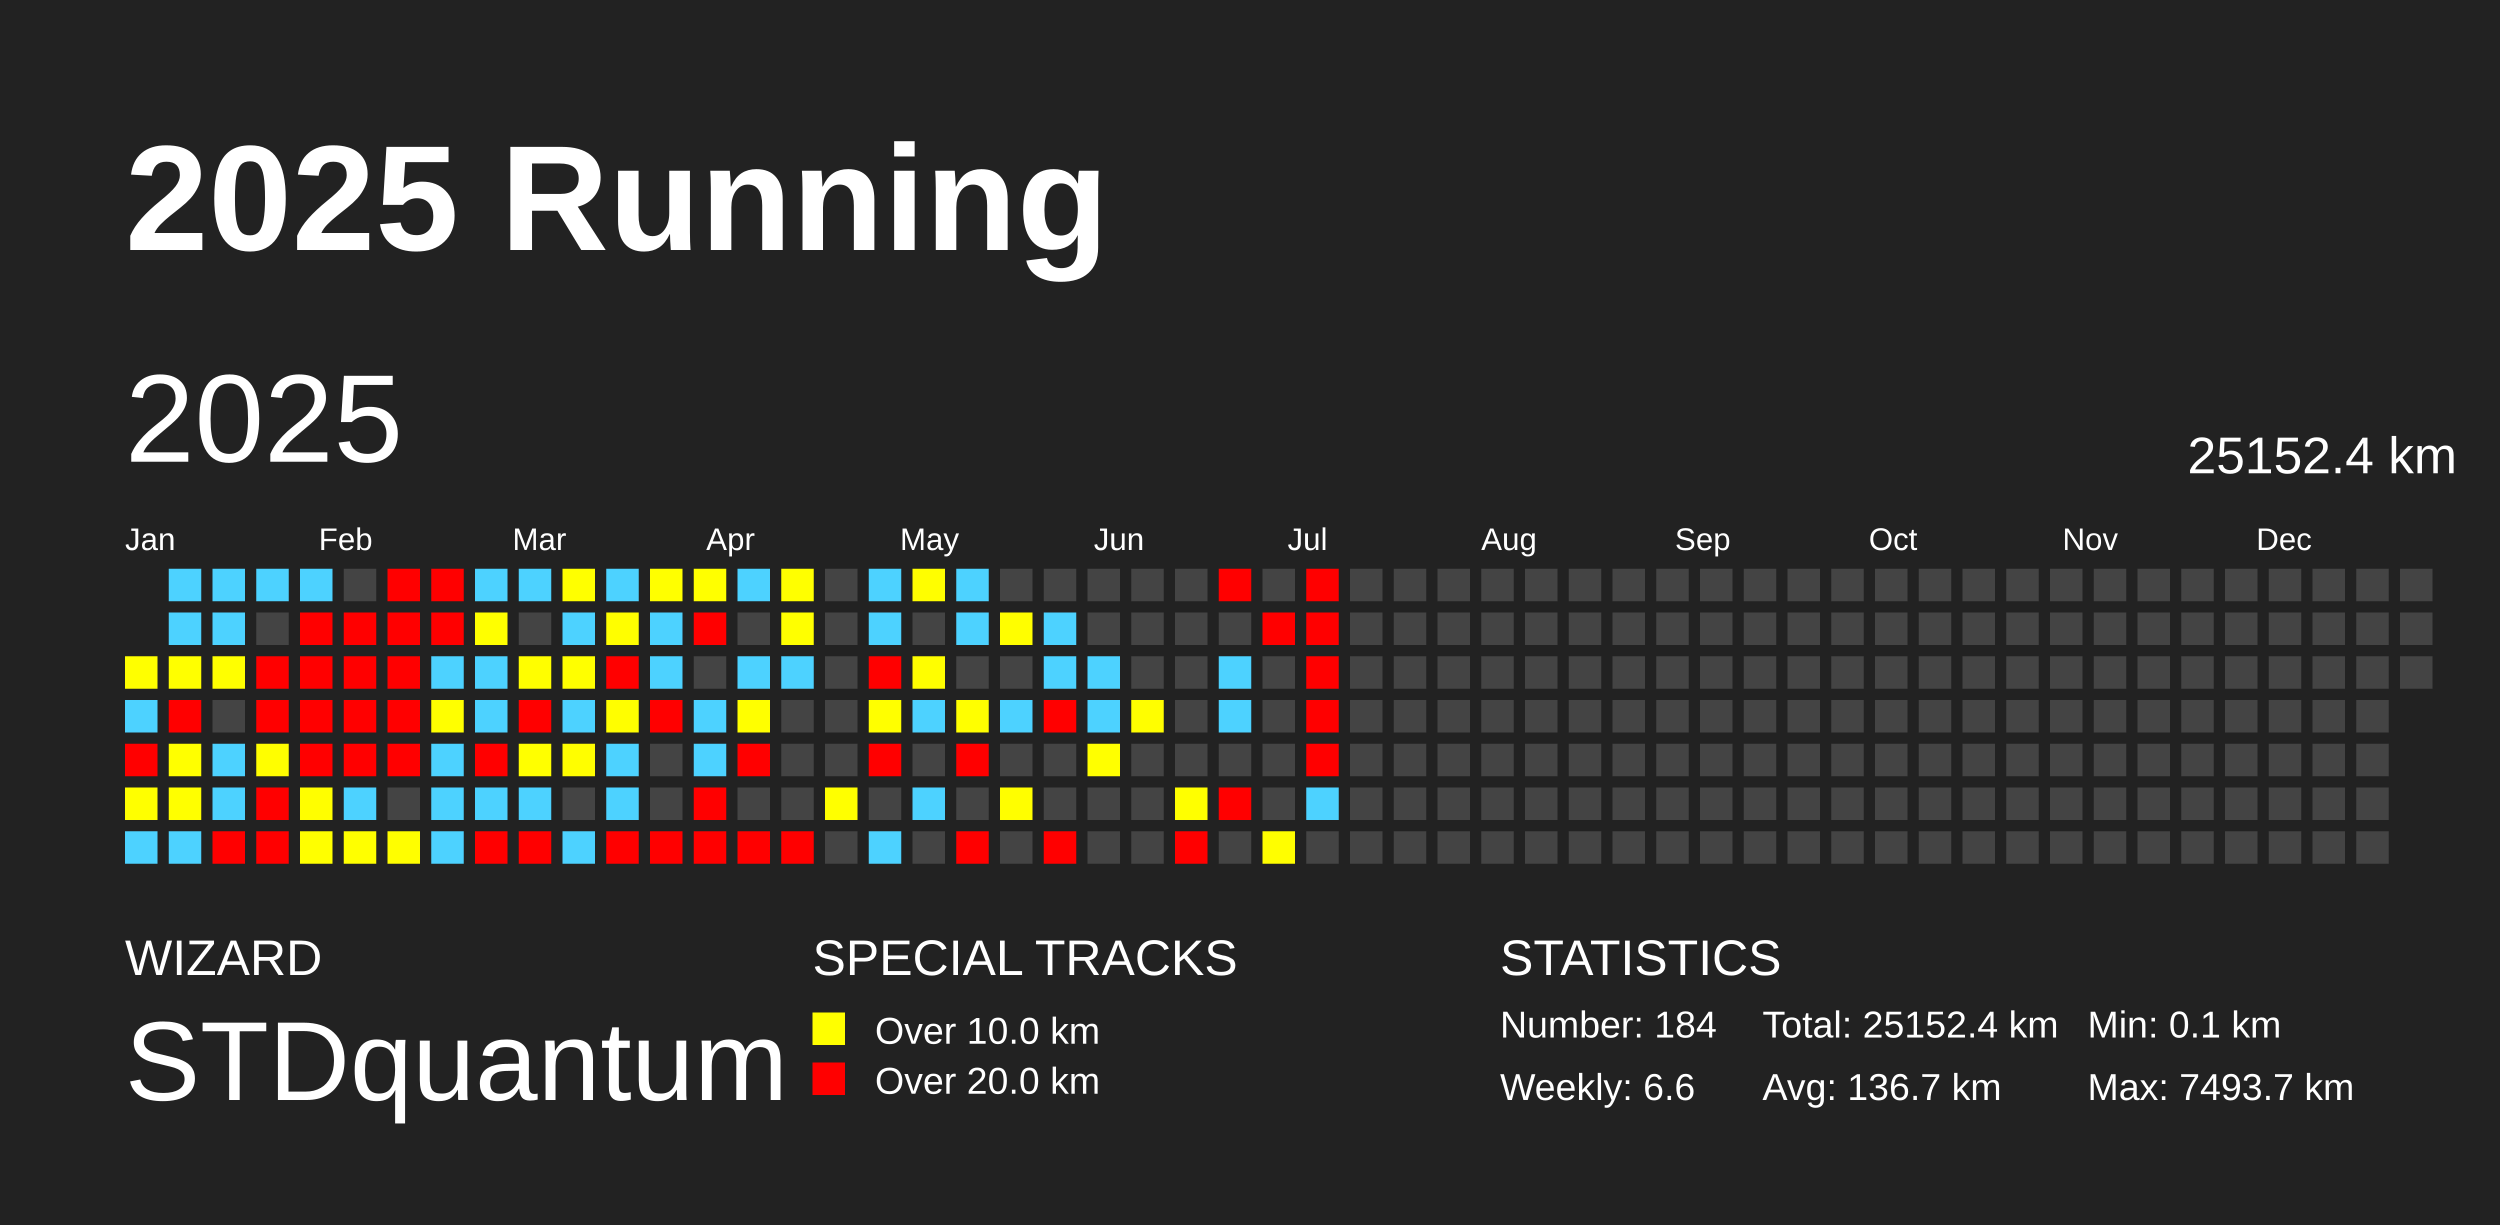
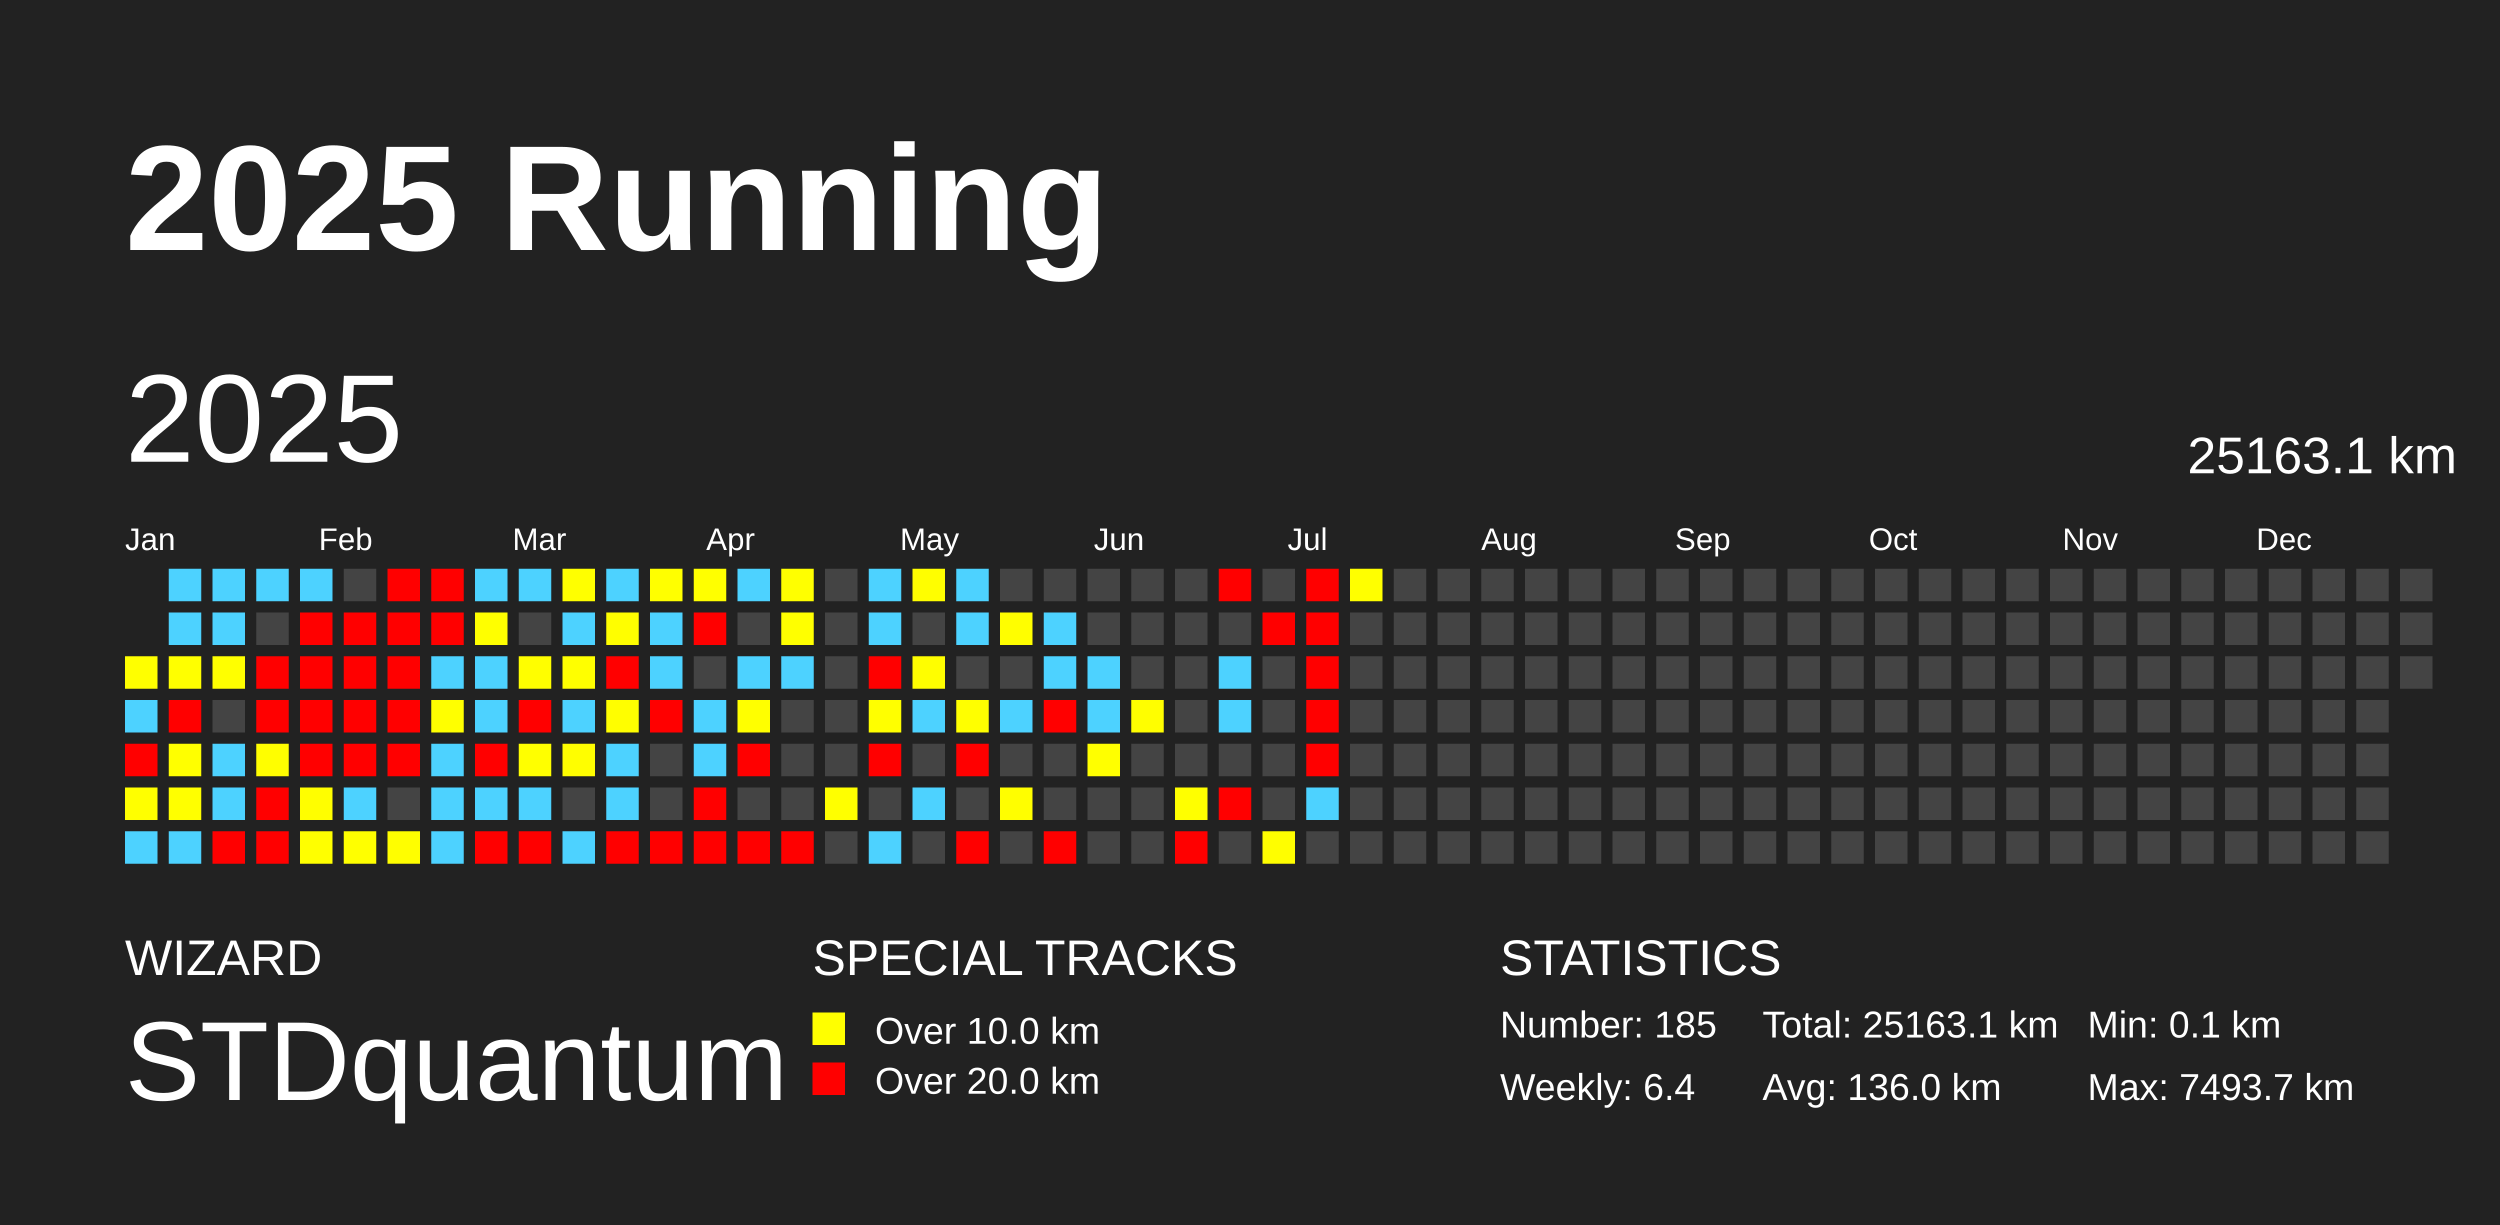
<svg xmlns="http://www.w3.org/2000/svg" baseProfile="full" height="98mm" version="1.1" viewBox="0,0,200,98" width="200mm">
  <defs />
  <rect fill="#222222" height="98" width="200" x="0" y="0" />
  <text fill="#FFFFFF" style="font-size:12px; font-family:Arial; font-weight:bold;" x="10" y="20">2025 Running</text>
  <text fill="#FFFFFF" style="font-size:4px; font-family:Arial" x="10" y="78">WIZARD</text>
  <text fill="#FFFFFF" style="font-size:9px; font-family:Arial" x="10" y="88">STDquantum</text>
  <text fill="#FFFFFF" style="font-size:4px; font-family:Arial" x="65" y="78">SPECIAL TRACKS</text>
  <rect fill="yellow" height="2.6" width="2.6" x="65" y="81" />
  <text fill="#FFFFFF" style="font-size:3px; font-family:Arial" x="70" y="83.5">Over 10.0 km</text>
  <rect fill="red" height="2.6" width="2.6" x="65" y="85" />
  <text fill="#FFFFFF" style="font-size:3px; font-family:Arial" x="70" y="87.5">Over 20.0 km</text>
  <text fill="#FFFFFF" style="font-size:4px; font-family:Arial" x="120" y="78">STATISTICS</text>
-   <text fill="#FFFFFF" style="font-size:3px; font-family:Arial" x="120" y="83">Number: 184</text>
-   <text fill="#FFFFFF" style="font-size:3px; font-family:Arial" x="120" y="88">Weekly: 6.6</text>
-   <text fill="#FFFFFF" style="font-size:3px; font-family:Arial" x="141" y="83">Total: 25152.4 km</text>
-   <text fill="#FFFFFF" style="font-size:3px; font-family:Arial" x="141" y="88">Avg: 136.7 km</text>
+   <text fill="#FFFFFF" style="font-size:3px; font-family:Arial" x="120" y="83">Number: 185</text>
+   <text fill="#FFFFFF" style="font-size:3px; font-family:Arial" x="120" y="88">Weekly: 6.4</text>
+   <text fill="#FFFFFF" style="font-size:3px; font-family:Arial" x="141" y="83">Total: 25163.1 km</text>
+   <text fill="#FFFFFF" style="font-size:3px; font-family:Arial" x="141" y="88">Avg: 136.0 km</text>
  <text fill="#FFFFFF" style="font-size:3px; font-family:Arial" x="167" y="83">Min: 0.1 km</text>
  <text fill="#FFFFFF" style="font-size:3px; font-family:Arial" x="167" y="88">Max: 7493.7 km</text>
  <text dominant-baseline="hanging" fill="#FFFFFF" style="font-size:10.0px; font-family:Arial;" x="10" y="30">2025</text>
-   <text dominant-baseline="hanging" fill="#FFFFFF" style="font-size:4.125px; font-family:Arial;" x="175" y="35">25152.4 km</text>
+   <text dominant-baseline="hanging" fill="#FFFFFF" style="font-size:4.125px; font-family:Arial;" x="175" y="35">25163.1 km</text>
  <text fill="#FFFFFF" style="font-size:2.5px; font-family:Arial" x="10.0" y="44">Jan</text>
  <text fill="#FFFFFF" style="font-size:2.5px; font-family:Arial" x="25.5" y="44">Feb</text>
  <text fill="#FFFFFF" style="font-size:2.5px; font-family:Arial" x="41.0" y="44">Mar</text>
  <text fill="#FFFFFF" style="font-size:2.5px; font-family:Arial" x="56.5" y="44">Apr</text>
  <text fill="#FFFFFF" style="font-size:2.5px; font-family:Arial" x="72.0" y="44">May</text>
  <text fill="#FFFFFF" style="font-size:2.5px; font-family:Arial" x="87.5" y="44">Jun</text>
  <text fill="#FFFFFF" style="font-size:2.5px; font-family:Arial" x="103.0" y="44">Jul</text>
  <text fill="#FFFFFF" style="font-size:2.5px; font-family:Arial" x="118.5" y="44">Aug</text>
  <text fill="#FFFFFF" style="font-size:2.5px; font-family:Arial" x="134.0" y="44">Sep</text>
  <text fill="#FFFFFF" style="font-size:2.5px; font-family:Arial" x="149.5" y="44">Oct</text>
  <text fill="#FFFFFF" style="font-size:2.5px; font-family:Arial" x="165.0" y="44">Nov</text>
  <text fill="#FFFFFF" style="font-size:2.5px; font-family:Arial" x="180.5" y="44">Dec</text>
  <rect fill="#ffff00" height="2.6" width="2.6" x="10.0" y="52.5" />
  <rect fill="#4dd2ff" height="2.6" width="2.6" x="10.0" y="56.0" />
  <rect fill="red" height="2.6" width="2.6" x="10.0" y="59.5" />
  <rect fill="#ffff00" height="2.6" width="2.6" x="10.0" y="63.0" />
  <rect fill="#4dd2ff" height="2.6" width="2.6" x="10.0" y="66.5" />
  <rect fill="#4dd2ff" height="2.6" width="2.6" x="13.5" y="45.5" />
  <rect fill="#4dd2ff" height="2.6" width="2.6" x="13.5" y="49.0" />
  <rect fill="#ffff00" height="2.6" width="2.6" x="13.5" y="52.5" />
  <rect fill="red" height="2.6" width="2.6" x="13.5" y="56.0" />
  <rect fill="#ffff00" height="2.6" width="2.6" x="13.5" y="59.5" />
  <rect fill="#ffff00" height="2.6" width="2.6" x="13.5" y="63.0" />
  <rect fill="#4dd2ff" height="2.6" width="2.6" x="13.5" y="66.5" />
  <rect fill="#4dd2ff" height="2.6" width="2.6" x="17.0" y="45.5" />
  <rect fill="#4dd2ff" height="2.6" width="2.6" x="17.0" y="49.0" />
  <rect fill="#ffff00" height="2.6" width="2.6" x="17.0" y="52.5" />
  <rect fill="#444444" height="2.6" width="2.6" x="17.0" y="56.0" />
  <rect fill="#4dd2ff" height="2.6" width="2.6" x="17.0" y="59.5" />
  <rect fill="#4dd2ff" height="2.6" width="2.6" x="17.0" y="63.0" />
  <rect fill="red" height="2.6" width="2.6" x="17.0" y="66.5" />
  <rect fill="#4dd2ff" height="2.6" width="2.6" x="20.5" y="45.5" />
  <rect fill="#444444" height="2.6" width="2.6" x="20.5" y="49.0" />
  <rect fill="red" height="2.6" width="2.6" x="20.5" y="52.5" />
  <rect fill="red" height="2.6" width="2.6" x="20.5" y="56.0" />
  <rect fill="#fffe00" height="2.6" width="2.6" x="20.5" y="59.5" />
  <rect fill="red" height="2.6" width="2.6" x="20.5" y="63.0" />
  <rect fill="red" height="2.6" width="2.6" x="20.5" y="66.5" />
  <rect fill="#4dd2ff" height="2.6" width="2.6" x="24.0" y="45.5" />
  <rect fill="red" height="2.6" width="2.6" x="24.0" y="49.0" />
  <rect fill="red" height="2.6" width="2.6" x="24.0" y="52.5" />
  <rect fill="red" height="2.6" width="2.6" x="24.0" y="56.0" />
  <rect fill="red" height="2.6" width="2.6" x="24.0" y="59.5" />
  <rect fill="#fffe00" height="2.6" width="2.6" x="24.0" y="63.0" />
  <rect fill="#ffff00" height="2.6" width="2.6" x="24.0" y="66.5" />
  <rect fill="#444444" height="2.6" width="2.6" x="27.5" y="45.5" />
  <rect fill="red" height="2.6" width="2.6" x="27.5" y="49.0" />
  <rect fill="red" height="2.6" width="2.6" x="27.5" y="52.5" />
  <rect fill="red" height="2.6" width="2.6" x="27.5" y="56.0" />
  <rect fill="red" height="2.6" width="2.6" x="27.5" y="59.5" />
  <rect fill="#4dd2ff" height="2.6" width="2.6" x="27.5" y="63.0" />
  <rect fill="#ffff00" height="2.6" width="2.6" x="27.5" y="66.5" />
  <rect fill="red" height="2.6" width="2.6" x="31.0" y="45.5" />
  <rect fill="red" height="2.6" width="2.6" x="31.0" y="49.0" />
  <rect fill="red" height="2.6" width="2.6" x="31.0" y="52.5" />
  <rect fill="red" height="2.6" width="2.6" x="31.0" y="56.0" />
  <rect fill="red" height="2.6" width="2.6" x="31.0" y="59.5" />
  <rect fill="#444444" height="2.6" width="2.6" x="31.0" y="63.0" />
  <rect fill="#fffe00" height="2.6" width="2.6" x="31.0" y="66.5" />
  <rect fill="red" height="2.6" width="2.6" x="34.5" y="45.5" />
  <rect fill="red" height="2.6" width="2.6" x="34.5" y="49.0" />
  <rect fill="#4dd2ff" height="2.6" width="2.6" x="34.5" y="52.5" />
  <rect fill="#ffff00" height="2.6" width="2.6" x="34.5" y="56.0" />
  <rect fill="#4dd2ff" height="2.6" width="2.6" x="34.5" y="59.5" />
  <rect fill="#4dd2ff" height="2.6" width="2.6" x="34.5" y="63.0" />
  <rect fill="#4dd2ff" height="2.6" width="2.6" x="34.5" y="66.5" />
  <rect fill="#4dd2ff" height="2.6" width="2.6" x="38.0" y="45.5" />
  <rect fill="#ffff00" height="2.6" width="2.6" x="38.0" y="49.0" />
  <rect fill="#4dd2ff" height="2.6" width="2.6" x="38.0" y="52.5" />
  <rect fill="#4dd2ff" height="2.6" width="2.6" x="38.0" y="56.0" />
  <rect fill="red" height="2.6" width="2.6" x="38.0" y="59.5" />
  <rect fill="#4dd2ff" height="2.6" width="2.6" x="38.0" y="63.0" />
  <rect fill="red" height="2.6" width="2.6" x="38.0" y="66.5" />
  <rect fill="#4dd2ff" height="2.6" width="2.6" x="41.5" y="45.5" />
  <rect fill="#444444" height="2.6" width="2.6" x="41.5" y="49.0" />
  <rect fill="#fffe00" height="2.6" width="2.6" x="41.5" y="52.5" />
  <rect fill="red" height="2.6" width="2.6" x="41.5" y="56.0" />
  <rect fill="#ffff00" height="2.6" width="2.6" x="41.5" y="59.5" />
  <rect fill="#4dd2ff" height="2.6" width="2.6" x="41.5" y="63.0" />
  <rect fill="red" height="2.6" width="2.6" x="41.5" y="66.5" />
  <rect fill="#ffff00" height="2.6" width="2.6" x="45.0" y="45.5" />
  <rect fill="#4dd2ff" height="2.6" width="2.6" x="45.0" y="49.0" />
  <rect fill="#ffff00" height="2.6" width="2.6" x="45.0" y="52.5" />
  <rect fill="#4dd2ff" height="2.6" width="2.6" x="45.0" y="56.0" />
  <rect fill="#fffe00" height="2.6" width="2.6" x="45.0" y="59.5" />
  <rect fill="#444444" height="2.6" width="2.6" x="45.0" y="63.0" />
  <rect fill="#4dd2ff" height="2.6" width="2.6" x="45.0" y="66.5" />
  <rect fill="#4dd2ff" height="2.6" width="2.6" x="48.5" y="45.5" />
  <rect fill="#fffe00" height="2.6" width="2.6" x="48.5" y="49.0" />
  <rect fill="red" height="2.6" width="2.6" x="48.5" y="52.5" />
  <rect fill="#fffe00" height="2.6" width="2.6" x="48.5" y="56.0" />
  <rect fill="#4dd2ff" height="2.6" width="2.6" x="48.5" y="59.5" />
  <rect fill="#4dd2ff" height="2.6" width="2.6" x="48.5" y="63.0" />
  <rect fill="red" height="2.6" width="2.6" x="48.5" y="66.5" />
  <rect fill="#ffff00" height="2.6" width="2.6" x="52.0" y="45.5" />
  <rect fill="#4dd2ff" height="2.6" width="2.6" x="52.0" y="49.0" />
  <rect fill="#4dd2ff" height="2.6" width="2.6" x="52.0" y="52.5" />
  <rect fill="red" height="2.6" width="2.6" x="52.0" y="56.0" />
  <rect fill="#444444" height="2.6" width="2.6" x="52.0" y="59.5" />
  <rect fill="#444444" height="2.6" width="2.6" x="52.0" y="63.0" />
  <rect fill="red" height="2.6" width="2.6" x="52.0" y="66.5" />
  <rect fill="#ffff00" height="2.6" width="2.6" x="55.5" y="45.5" />
  <rect fill="red" height="2.6" width="2.6" x="55.5" y="49.0" />
  <rect fill="#444444" height="2.6" width="2.6" x="55.5" y="52.5" />
  <rect fill="#4dd2ff" height="2.6" width="2.6" x="55.5" y="56.0" />
  <rect fill="#4dd2ff" height="2.6" width="2.6" x="55.5" y="59.5" />
  <rect fill="red" height="2.6" width="2.6" x="55.5" y="63.0" />
  <rect fill="red" height="2.6" width="2.6" x="55.5" y="66.5" />
  <rect fill="#4dd2ff" height="2.6" width="2.6" x="59.0" y="45.5" />
  <rect fill="#444444" height="2.6" width="2.6" x="59.0" y="49.0" />
  <rect fill="#4dd2ff" height="2.6" width="2.6" x="59.0" y="52.5" />
  <rect fill="#ffff00" height="2.6" width="2.6" x="59.0" y="56.0" />
  <rect fill="red" height="2.6" width="2.6" x="59.0" y="59.5" />
  <rect fill="#444444" height="2.6" width="2.6" x="59.0" y="63.0" />
  <rect fill="red" height="2.6" width="2.6" x="59.0" y="66.5" />
  <rect fill="#ffff00" height="2.6" width="2.6" x="62.5" y="45.5" />
  <rect fill="#ffff00" height="2.6" width="2.6" x="62.5" y="49.0" />
  <rect fill="#4dd2ff" height="2.6" width="2.6" x="62.5" y="52.5" />
  <rect fill="#444444" height="2.6" width="2.6" x="62.5" y="56.0" />
  <rect fill="#444444" height="2.6" width="2.6" x="62.5" y="59.5" />
  <rect fill="#444444" height="2.6" width="2.6" x="62.5" y="63.0" />
  <rect fill="red" height="2.6" width="2.6" x="62.5" y="66.5" />
  <rect fill="#444444" height="2.6" width="2.6" x="66.0" y="45.5" />
  <rect fill="#444444" height="2.6" width="2.6" x="66.0" y="49.0" />
  <rect fill="#444444" height="2.6" width="2.6" x="66.0" y="52.5" />
  <rect fill="#444444" height="2.6" width="2.6" x="66.0" y="56.0" />
  <rect fill="#444444" height="2.6" width="2.6" x="66.0" y="59.5" />
  <rect fill="#ffff00" height="2.6" width="2.6" x="66.0" y="63.0" />
  <rect fill="#444444" height="2.6" width="2.6" x="66.0" y="66.5" />
  <rect fill="#4dd2ff" height="2.6" width="2.6" x="69.5" y="45.5" />
  <rect fill="#4dd2ff" height="2.6" width="2.6" x="69.5" y="49.0" />
  <rect fill="red" height="2.6" width="2.6" x="69.5" y="52.5" />
  <rect fill="#ffff00" height="2.6" width="2.6" x="69.5" y="56.0" />
  <rect fill="red" height="2.6" width="2.6" x="69.5" y="59.5" />
  <rect fill="#444444" height="2.6" width="2.6" x="69.5" y="63.0" />
  <rect fill="#4dd2ff" height="2.6" width="2.6" x="69.5" y="66.5" />
  <rect fill="#fffe00" height="2.6" width="2.6" x="73.0" y="45.5" />
  <rect fill="#444444" height="2.6" width="2.6" x="73.0" y="49.0" />
  <rect fill="#fffe00" height="2.6" width="2.6" x="73.0" y="52.5" />
  <rect fill="#4dd2ff" height="2.6" width="2.6" x="73.0" y="56.0" />
  <rect fill="#444444" height="2.6" width="2.6" x="73.0" y="59.5" />
  <rect fill="#4dd2ff" height="2.6" width="2.6" x="73.0" y="63.0" />
  <rect fill="#444444" height="2.6" width="2.6" x="73.0" y="66.5" />
  <rect fill="#4dd2ff" height="2.6" width="2.6" x="76.5" y="45.5" />
  <rect fill="#4dd2ff" height="2.6" width="2.6" x="76.5" y="49.0" />
  <rect fill="#444444" height="2.6" width="2.6" x="76.5" y="52.5" />
  <rect fill="#ffff00" height="2.6" width="2.6" x="76.5" y="56.0" />
  <rect fill="red" height="2.6" width="2.6" x="76.5" y="59.5" />
  <rect fill="#444444" height="2.6" width="2.6" x="76.5" y="63.0" />
  <rect fill="red" height="2.6" width="2.6" x="76.5" y="66.5" />
  <rect fill="#444444" height="2.6" width="2.6" x="80.0" y="45.5" />
  <rect fill="#fffe00" height="2.6" width="2.6" x="80.0" y="49.0" />
  <rect fill="#444444" height="2.6" width="2.6" x="80.0" y="52.5" />
  <rect fill="#4dd2ff" height="2.6" width="2.6" x="80.0" y="56.0" />
  <rect fill="#444444" height="2.6" width="2.6" x="80.0" y="59.5" />
  <rect fill="#fffe00" height="2.6" width="2.6" x="80.0" y="63.0" />
  <rect fill="#444444" height="2.6" width="2.6" x="80.0" y="66.5" />
  <rect fill="#444444" height="2.6" width="2.6" x="83.5" y="45.5" />
  <rect fill="#4dd2ff" height="2.6" width="2.6" x="83.5" y="49.0" />
  <rect fill="#4dd2ff" height="2.6" width="2.6" x="83.5" y="52.5" />
  <rect fill="red" height="2.6" width="2.6" x="83.5" y="56.0" />
  <rect fill="#444444" height="2.6" width="2.6" x="83.5" y="59.5" />
  <rect fill="#444444" height="2.6" width="2.6" x="83.5" y="63.0" />
  <rect fill="red" height="2.6" width="2.6" x="83.5" y="66.5" />
  <rect fill="#444444" height="2.6" width="2.6" x="87.0" y="45.5" />
  <rect fill="#444444" height="2.6" width="2.6" x="87.0" y="49.0" />
  <rect fill="#4dd2ff" height="2.6" width="2.6" x="87.0" y="52.5" />
  <rect fill="#4dd2ff" height="2.6" width="2.6" x="87.0" y="56.0" />
  <rect fill="#ffff00" height="2.6" width="2.6" x="87.0" y="59.5" />
  <rect fill="#444444" height="2.6" width="2.6" x="87.0" y="63.0" />
  <rect fill="#444444" height="2.6" width="2.6" x="87.0" y="66.5" />
  <rect fill="#444444" height="2.6" width="2.6" x="90.5" y="45.5" />
  <rect fill="#444444" height="2.6" width="2.6" x="90.5" y="49.0" />
  <rect fill="#444444" height="2.6" width="2.6" x="90.5" y="52.5" />
  <rect fill="#fffe00" height="2.6" width="2.6" x="90.5" y="56.0" />
  <rect fill="#444444" height="2.6" width="2.6" x="90.5" y="59.5" />
  <rect fill="#444444" height="2.6" width="2.6" x="90.5" y="63.0" />
  <rect fill="#444444" height="2.6" width="2.6" x="90.5" y="66.5" />
  <rect fill="#444444" height="2.6" width="2.6" x="94.0" y="45.5" />
  <rect fill="#444444" height="2.6" width="2.6" x="94.0" y="49.0" />
  <rect fill="#444444" height="2.6" width="2.6" x="94.0" y="52.5" />
  <rect fill="#444444" height="2.6" width="2.6" x="94.0" y="56.0" />
  <rect fill="#444444" height="2.6" width="2.6" x="94.0" y="59.5" />
  <rect fill="#ffff00" height="2.6" width="2.6" x="94.0" y="63.0" />
  <rect fill="red" height="2.6" width="2.6" x="94.0" y="66.5" />
  <rect fill="red" height="2.6" width="2.6" x="97.5" y="45.5" />
  <rect fill="#444444" height="2.6" width="2.6" x="97.5" y="49.0" />
  <rect fill="#4dd2ff" height="2.6" width="2.6" x="97.5" y="52.5" />
  <rect fill="#4dd2ff" height="2.6" width="2.6" x="97.5" y="56.0" />
  <rect fill="#444444" height="2.6" width="2.6" x="97.5" y="59.5" />
  <rect fill="red" height="2.6" width="2.6" x="97.5" y="63.0" />
  <rect fill="#444444" height="2.6" width="2.6" x="97.5" y="66.5" />
  <rect fill="#444444" height="2.6" width="2.6" x="101.0" y="45.5" />
  <rect fill="red" height="2.6" width="2.6" x="101.0" y="49.0" />
  <rect fill="#444444" height="2.6" width="2.6" x="101.0" y="52.5" />
  <rect fill="#444444" height="2.6" width="2.6" x="101.0" y="56.0" />
  <rect fill="#444444" height="2.6" width="2.6" x="101.0" y="59.5" />
  <rect fill="#444444" height="2.6" width="2.6" x="101.0" y="63.0" />
  <rect fill="#fffe00" height="2.6" width="2.6" x="101.0" y="66.5" />
  <rect fill="red" height="2.6" width="2.6" x="104.5" y="45.5" />
  <rect fill="red" height="2.6" width="2.6" x="104.5" y="49.0" />
  <rect fill="red" height="2.6" width="2.6" x="104.5" y="52.5" />
  <rect fill="red" height="2.6" width="2.6" x="104.5" y="56.0" />
  <rect fill="red" height="2.6" width="2.6" x="104.5" y="59.5" />
  <rect fill="#4dd2ff" height="2.6" width="2.6" x="104.5" y="63.0" />
  <rect fill="#444444" height="2.6" width="2.6" x="104.5" y="66.5" />
-   <rect fill="#444444" height="2.6" width="2.6" x="108.0" y="45.5" />
+   <rect fill="#ffff00" height="2.6" width="2.6" x="108.0" y="45.5" />
  <rect fill="#444444" height="2.6" width="2.6" x="108.0" y="49.0" />
  <rect fill="#444444" height="2.6" width="2.6" x="108.0" y="52.5" />
  <rect fill="#444444" height="2.6" width="2.6" x="108.0" y="56.0" />
  <rect fill="#444444" height="2.6" width="2.6" x="108.0" y="59.5" />
  <rect fill="#444444" height="2.6" width="2.6" x="108.0" y="63.0" />
  <rect fill="#444444" height="2.6" width="2.6" x="108.0" y="66.5" />
  <rect fill="#444444" height="2.6" width="2.6" x="111.5" y="45.5" />
  <rect fill="#444444" height="2.6" width="2.6" x="111.5" y="49.0" />
  <rect fill="#444444" height="2.6" width="2.6" x="111.5" y="52.5" />
  <rect fill="#444444" height="2.6" width="2.6" x="111.5" y="56.0" />
  <rect fill="#444444" height="2.6" width="2.6" x="111.5" y="59.5" />
  <rect fill="#444444" height="2.6" width="2.6" x="111.5" y="63.0" />
  <rect fill="#444444" height="2.6" width="2.6" x="111.5" y="66.5" />
  <rect fill="#444444" height="2.6" width="2.6" x="115.0" y="45.5" />
  <rect fill="#444444" height="2.6" width="2.6" x="115.0" y="49.0" />
  <rect fill="#444444" height="2.6" width="2.6" x="115.0" y="52.5" />
  <rect fill="#444444" height="2.6" width="2.6" x="115.0" y="56.0" />
  <rect fill="#444444" height="2.6" width="2.6" x="115.0" y="59.5" />
  <rect fill="#444444" height="2.6" width="2.6" x="115.0" y="63.0" />
  <rect fill="#444444" height="2.6" width="2.6" x="115.0" y="66.5" />
  <rect fill="#444444" height="2.6" width="2.6" x="118.5" y="45.5" />
  <rect fill="#444444" height="2.6" width="2.6" x="118.5" y="49.0" />
  <rect fill="#444444" height="2.6" width="2.6" x="118.5" y="52.5" />
  <rect fill="#444444" height="2.6" width="2.6" x="118.5" y="56.0" />
  <rect fill="#444444" height="2.6" width="2.6" x="118.5" y="59.5" />
  <rect fill="#444444" height="2.6" width="2.6" x="118.5" y="63.0" />
  <rect fill="#444444" height="2.6" width="2.6" x="118.5" y="66.5" />
  <rect fill="#444444" height="2.6" width="2.6" x="122.0" y="45.5" />
  <rect fill="#444444" height="2.6" width="2.6" x="122.0" y="49.0" />
  <rect fill="#444444" height="2.6" width="2.6" x="122.0" y="52.5" />
  <rect fill="#444444" height="2.6" width="2.6" x="122.0" y="56.0" />
  <rect fill="#444444" height="2.6" width="2.6" x="122.0" y="59.5" />
  <rect fill="#444444" height="2.6" width="2.6" x="122.0" y="63.0" />
  <rect fill="#444444" height="2.6" width="2.6" x="122.0" y="66.5" />
  <rect fill="#444444" height="2.6" width="2.6" x="125.5" y="45.5" />
  <rect fill="#444444" height="2.6" width="2.6" x="125.5" y="49.0" />
  <rect fill="#444444" height="2.6" width="2.6" x="125.5" y="52.5" />
  <rect fill="#444444" height="2.6" width="2.6" x="125.5" y="56.0" />
  <rect fill="#444444" height="2.6" width="2.6" x="125.5" y="59.5" />
  <rect fill="#444444" height="2.6" width="2.6" x="125.5" y="63.0" />
  <rect fill="#444444" height="2.6" width="2.6" x="125.5" y="66.5" />
  <rect fill="#444444" height="2.6" width="2.6" x="129.0" y="45.5" />
  <rect fill="#444444" height="2.6" width="2.6" x="129.0" y="49.0" />
  <rect fill="#444444" height="2.6" width="2.6" x="129.0" y="52.5" />
  <rect fill="#444444" height="2.6" width="2.6" x="129.0" y="56.0" />
  <rect fill="#444444" height="2.6" width="2.6" x="129.0" y="59.5" />
  <rect fill="#444444" height="2.6" width="2.6" x="129.0" y="63.0" />
  <rect fill="#444444" height="2.6" width="2.6" x="129.0" y="66.5" />
  <rect fill="#444444" height="2.6" width="2.6" x="132.5" y="45.5" />
  <rect fill="#444444" height="2.6" width="2.6" x="132.5" y="49.0" />
  <rect fill="#444444" height="2.6" width="2.6" x="132.5" y="52.5" />
  <rect fill="#444444" height="2.6" width="2.6" x="132.5" y="56.0" />
  <rect fill="#444444" height="2.6" width="2.6" x="132.5" y="59.5" />
  <rect fill="#444444" height="2.6" width="2.6" x="132.5" y="63.0" />
  <rect fill="#444444" height="2.6" width="2.6" x="132.5" y="66.5" />
  <rect fill="#444444" height="2.6" width="2.6" x="136.0" y="45.5" />
  <rect fill="#444444" height="2.6" width="2.6" x="136.0" y="49.0" />
  <rect fill="#444444" height="2.6" width="2.6" x="136.0" y="52.5" />
  <rect fill="#444444" height="2.6" width="2.6" x="136.0" y="56.0" />
  <rect fill="#444444" height="2.6" width="2.6" x="136.0" y="59.5" />
  <rect fill="#444444" height="2.6" width="2.6" x="136.0" y="63.0" />
  <rect fill="#444444" height="2.6" width="2.6" x="136.0" y="66.5" />
  <rect fill="#444444" height="2.6" width="2.6" x="139.5" y="45.5" />
  <rect fill="#444444" height="2.6" width="2.6" x="139.5" y="49.0" />
  <rect fill="#444444" height="2.6" width="2.6" x="139.5" y="52.5" />
  <rect fill="#444444" height="2.6" width="2.6" x="139.5" y="56.0" />
  <rect fill="#444444" height="2.6" width="2.6" x="139.5" y="59.5" />
  <rect fill="#444444" height="2.6" width="2.6" x="139.5" y="63.0" />
  <rect fill="#444444" height="2.6" width="2.6" x="139.5" y="66.5" />
  <rect fill="#444444" height="2.6" width="2.6" x="143.0" y="45.5" />
  <rect fill="#444444" height="2.6" width="2.6" x="143.0" y="49.0" />
  <rect fill="#444444" height="2.6" width="2.6" x="143.0" y="52.5" />
  <rect fill="#444444" height="2.6" width="2.6" x="143.0" y="56.0" />
  <rect fill="#444444" height="2.6" width="2.6" x="143.0" y="59.5" />
  <rect fill="#444444" height="2.6" width="2.6" x="143.0" y="63.0" />
  <rect fill="#444444" height="2.6" width="2.6" x="143.0" y="66.5" />
  <rect fill="#444444" height="2.6" width="2.6" x="146.5" y="45.5" />
  <rect fill="#444444" height="2.6" width="2.6" x="146.5" y="49.0" />
  <rect fill="#444444" height="2.6" width="2.6" x="146.5" y="52.5" />
  <rect fill="#444444" height="2.6" width="2.6" x="146.5" y="56.0" />
  <rect fill="#444444" height="2.6" width="2.6" x="146.5" y="59.5" />
  <rect fill="#444444" height="2.6" width="2.6" x="146.5" y="63.0" />
  <rect fill="#444444" height="2.6" width="2.6" x="146.5" y="66.5" />
  <rect fill="#444444" height="2.6" width="2.6" x="150.0" y="45.5" />
  <rect fill="#444444" height="2.6" width="2.6" x="150.0" y="49.0" />
  <rect fill="#444444" height="2.6" width="2.6" x="150.0" y="52.5" />
  <rect fill="#444444" height="2.6" width="2.6" x="150.0" y="56.0" />
  <rect fill="#444444" height="2.6" width="2.6" x="150.0" y="59.5" />
  <rect fill="#444444" height="2.6" width="2.6" x="150.0" y="63.0" />
  <rect fill="#444444" height="2.6" width="2.6" x="150.0" y="66.5" />
  <rect fill="#444444" height="2.6" width="2.6" x="153.5" y="45.5" />
  <rect fill="#444444" height="2.6" width="2.6" x="153.5" y="49.0" />
  <rect fill="#444444" height="2.6" width="2.6" x="153.5" y="52.5" />
  <rect fill="#444444" height="2.6" width="2.6" x="153.5" y="56.0" />
  <rect fill="#444444" height="2.6" width="2.6" x="153.5" y="59.5" />
  <rect fill="#444444" height="2.6" width="2.6" x="153.5" y="63.0" />
  <rect fill="#444444" height="2.6" width="2.6" x="153.5" y="66.5" />
  <rect fill="#444444" height="2.6" width="2.6" x="157.0" y="45.5" />
  <rect fill="#444444" height="2.6" width="2.6" x="157.0" y="49.0" />
  <rect fill="#444444" height="2.6" width="2.6" x="157.0" y="52.5" />
  <rect fill="#444444" height="2.6" width="2.6" x="157.0" y="56.0" />
  <rect fill="#444444" height="2.6" width="2.6" x="157.0" y="59.5" />
  <rect fill="#444444" height="2.6" width="2.6" x="157.0" y="63.0" />
  <rect fill="#444444" height="2.6" width="2.6" x="157.0" y="66.5" />
  <rect fill="#444444" height="2.6" width="2.6" x="160.5" y="45.5" />
  <rect fill="#444444" height="2.6" width="2.6" x="160.5" y="49.0" />
  <rect fill="#444444" height="2.6" width="2.6" x="160.5" y="52.5" />
  <rect fill="#444444" height="2.6" width="2.6" x="160.5" y="56.0" />
  <rect fill="#444444" height="2.6" width="2.6" x="160.5" y="59.5" />
  <rect fill="#444444" height="2.6" width="2.6" x="160.5" y="63.0" />
  <rect fill="#444444" height="2.6" width="2.6" x="160.5" y="66.5" />
  <rect fill="#444444" height="2.6" width="2.6" x="164.0" y="45.5" />
  <rect fill="#444444" height="2.6" width="2.6" x="164.0" y="49.0" />
  <rect fill="#444444" height="2.6" width="2.6" x="164.0" y="52.5" />
  <rect fill="#444444" height="2.6" width="2.6" x="164.0" y="56.0" />
  <rect fill="#444444" height="2.6" width="2.6" x="164.0" y="59.5" />
  <rect fill="#444444" height="2.6" width="2.6" x="164.0" y="63.0" />
  <rect fill="#444444" height="2.6" width="2.6" x="164.0" y="66.5" />
  <rect fill="#444444" height="2.6" width="2.6" x="167.5" y="45.5" />
  <rect fill="#444444" height="2.6" width="2.6" x="167.5" y="49.0" />
  <rect fill="#444444" height="2.6" width="2.6" x="167.5" y="52.5" />
  <rect fill="#444444" height="2.6" width="2.6" x="167.5" y="56.0" />
  <rect fill="#444444" height="2.6" width="2.6" x="167.5" y="59.5" />
  <rect fill="#444444" height="2.6" width="2.6" x="167.5" y="63.0" />
  <rect fill="#444444" height="2.6" width="2.6" x="167.5" y="66.5" />
  <rect fill="#444444" height="2.6" width="2.6" x="171.0" y="45.5" />
  <rect fill="#444444" height="2.6" width="2.6" x="171.0" y="49.0" />
  <rect fill="#444444" height="2.6" width="2.6" x="171.0" y="52.5" />
  <rect fill="#444444" height="2.6" width="2.6" x="171.0" y="56.0" />
  <rect fill="#444444" height="2.6" width="2.6" x="171.0" y="59.5" />
  <rect fill="#444444" height="2.6" width="2.6" x="171.0" y="63.0" />
  <rect fill="#444444" height="2.6" width="2.6" x="171.0" y="66.5" />
  <rect fill="#444444" height="2.6" width="2.6" x="174.5" y="45.5" />
  <rect fill="#444444" height="2.6" width="2.6" x="174.5" y="49.0" />
  <rect fill="#444444" height="2.6" width="2.6" x="174.5" y="52.5" />
  <rect fill="#444444" height="2.6" width="2.6" x="174.5" y="56.0" />
  <rect fill="#444444" height="2.6" width="2.6" x="174.5" y="59.5" />
  <rect fill="#444444" height="2.6" width="2.6" x="174.5" y="63.0" />
  <rect fill="#444444" height="2.6" width="2.6" x="174.5" y="66.5" />
  <rect fill="#444444" height="2.6" width="2.6" x="178.0" y="45.5" />
  <rect fill="#444444" height="2.6" width="2.6" x="178.0" y="49.0" />
  <rect fill="#444444" height="2.6" width="2.6" x="178.0" y="52.5" />
  <rect fill="#444444" height="2.6" width="2.6" x="178.0" y="56.0" />
  <rect fill="#444444" height="2.6" width="2.6" x="178.0" y="59.5" />
  <rect fill="#444444" height="2.6" width="2.6" x="178.0" y="63.0" />
  <rect fill="#444444" height="2.6" width="2.6" x="178.0" y="66.5" />
  <rect fill="#444444" height="2.6" width="2.6" x="181.5" y="45.5" />
  <rect fill="#444444" height="2.6" width="2.6" x="181.5" y="49.0" />
  <rect fill="#444444" height="2.6" width="2.6" x="181.5" y="52.5" />
  <rect fill="#444444" height="2.6" width="2.6" x="181.5" y="56.0" />
  <rect fill="#444444" height="2.6" width="2.6" x="181.5" y="59.5" />
  <rect fill="#444444" height="2.6" width="2.6" x="181.5" y="63.0" />
  <rect fill="#444444" height="2.6" width="2.6" x="181.5" y="66.5" />
  <rect fill="#444444" height="2.6" width="2.6" x="185.0" y="45.5" />
  <rect fill="#444444" height="2.6" width="2.6" x="185.0" y="49.0" />
  <rect fill="#444444" height="2.6" width="2.6" x="185.0" y="52.5" />
  <rect fill="#444444" height="2.6" width="2.6" x="185.0" y="56.0" />
  <rect fill="#444444" height="2.6" width="2.6" x="185.0" y="59.5" />
  <rect fill="#444444" height="2.6" width="2.6" x="185.0" y="63.0" />
  <rect fill="#444444" height="2.6" width="2.6" x="185.0" y="66.5" />
  <rect fill="#444444" height="2.6" width="2.6" x="188.5" y="45.5" />
  <rect fill="#444444" height="2.6" width="2.6" x="188.5" y="49.0" />
  <rect fill="#444444" height="2.6" width="2.6" x="188.5" y="52.5" />
  <rect fill="#444444" height="2.6" width="2.6" x="188.5" y="56.0" />
  <rect fill="#444444" height="2.6" width="2.6" x="188.5" y="59.5" />
  <rect fill="#444444" height="2.6" width="2.6" x="188.5" y="63.0" />
  <rect fill="#444444" height="2.6" width="2.6" x="188.5" y="66.5" />
  <rect fill="#444444" height="2.6" width="2.6" x="192.0" y="45.5" />
  <rect fill="#444444" height="2.6" width="2.6" x="192.0" y="49.0" />
  <rect fill="#444444" height="2.6" width="2.6" x="192.0" y="52.5" />
</svg>
